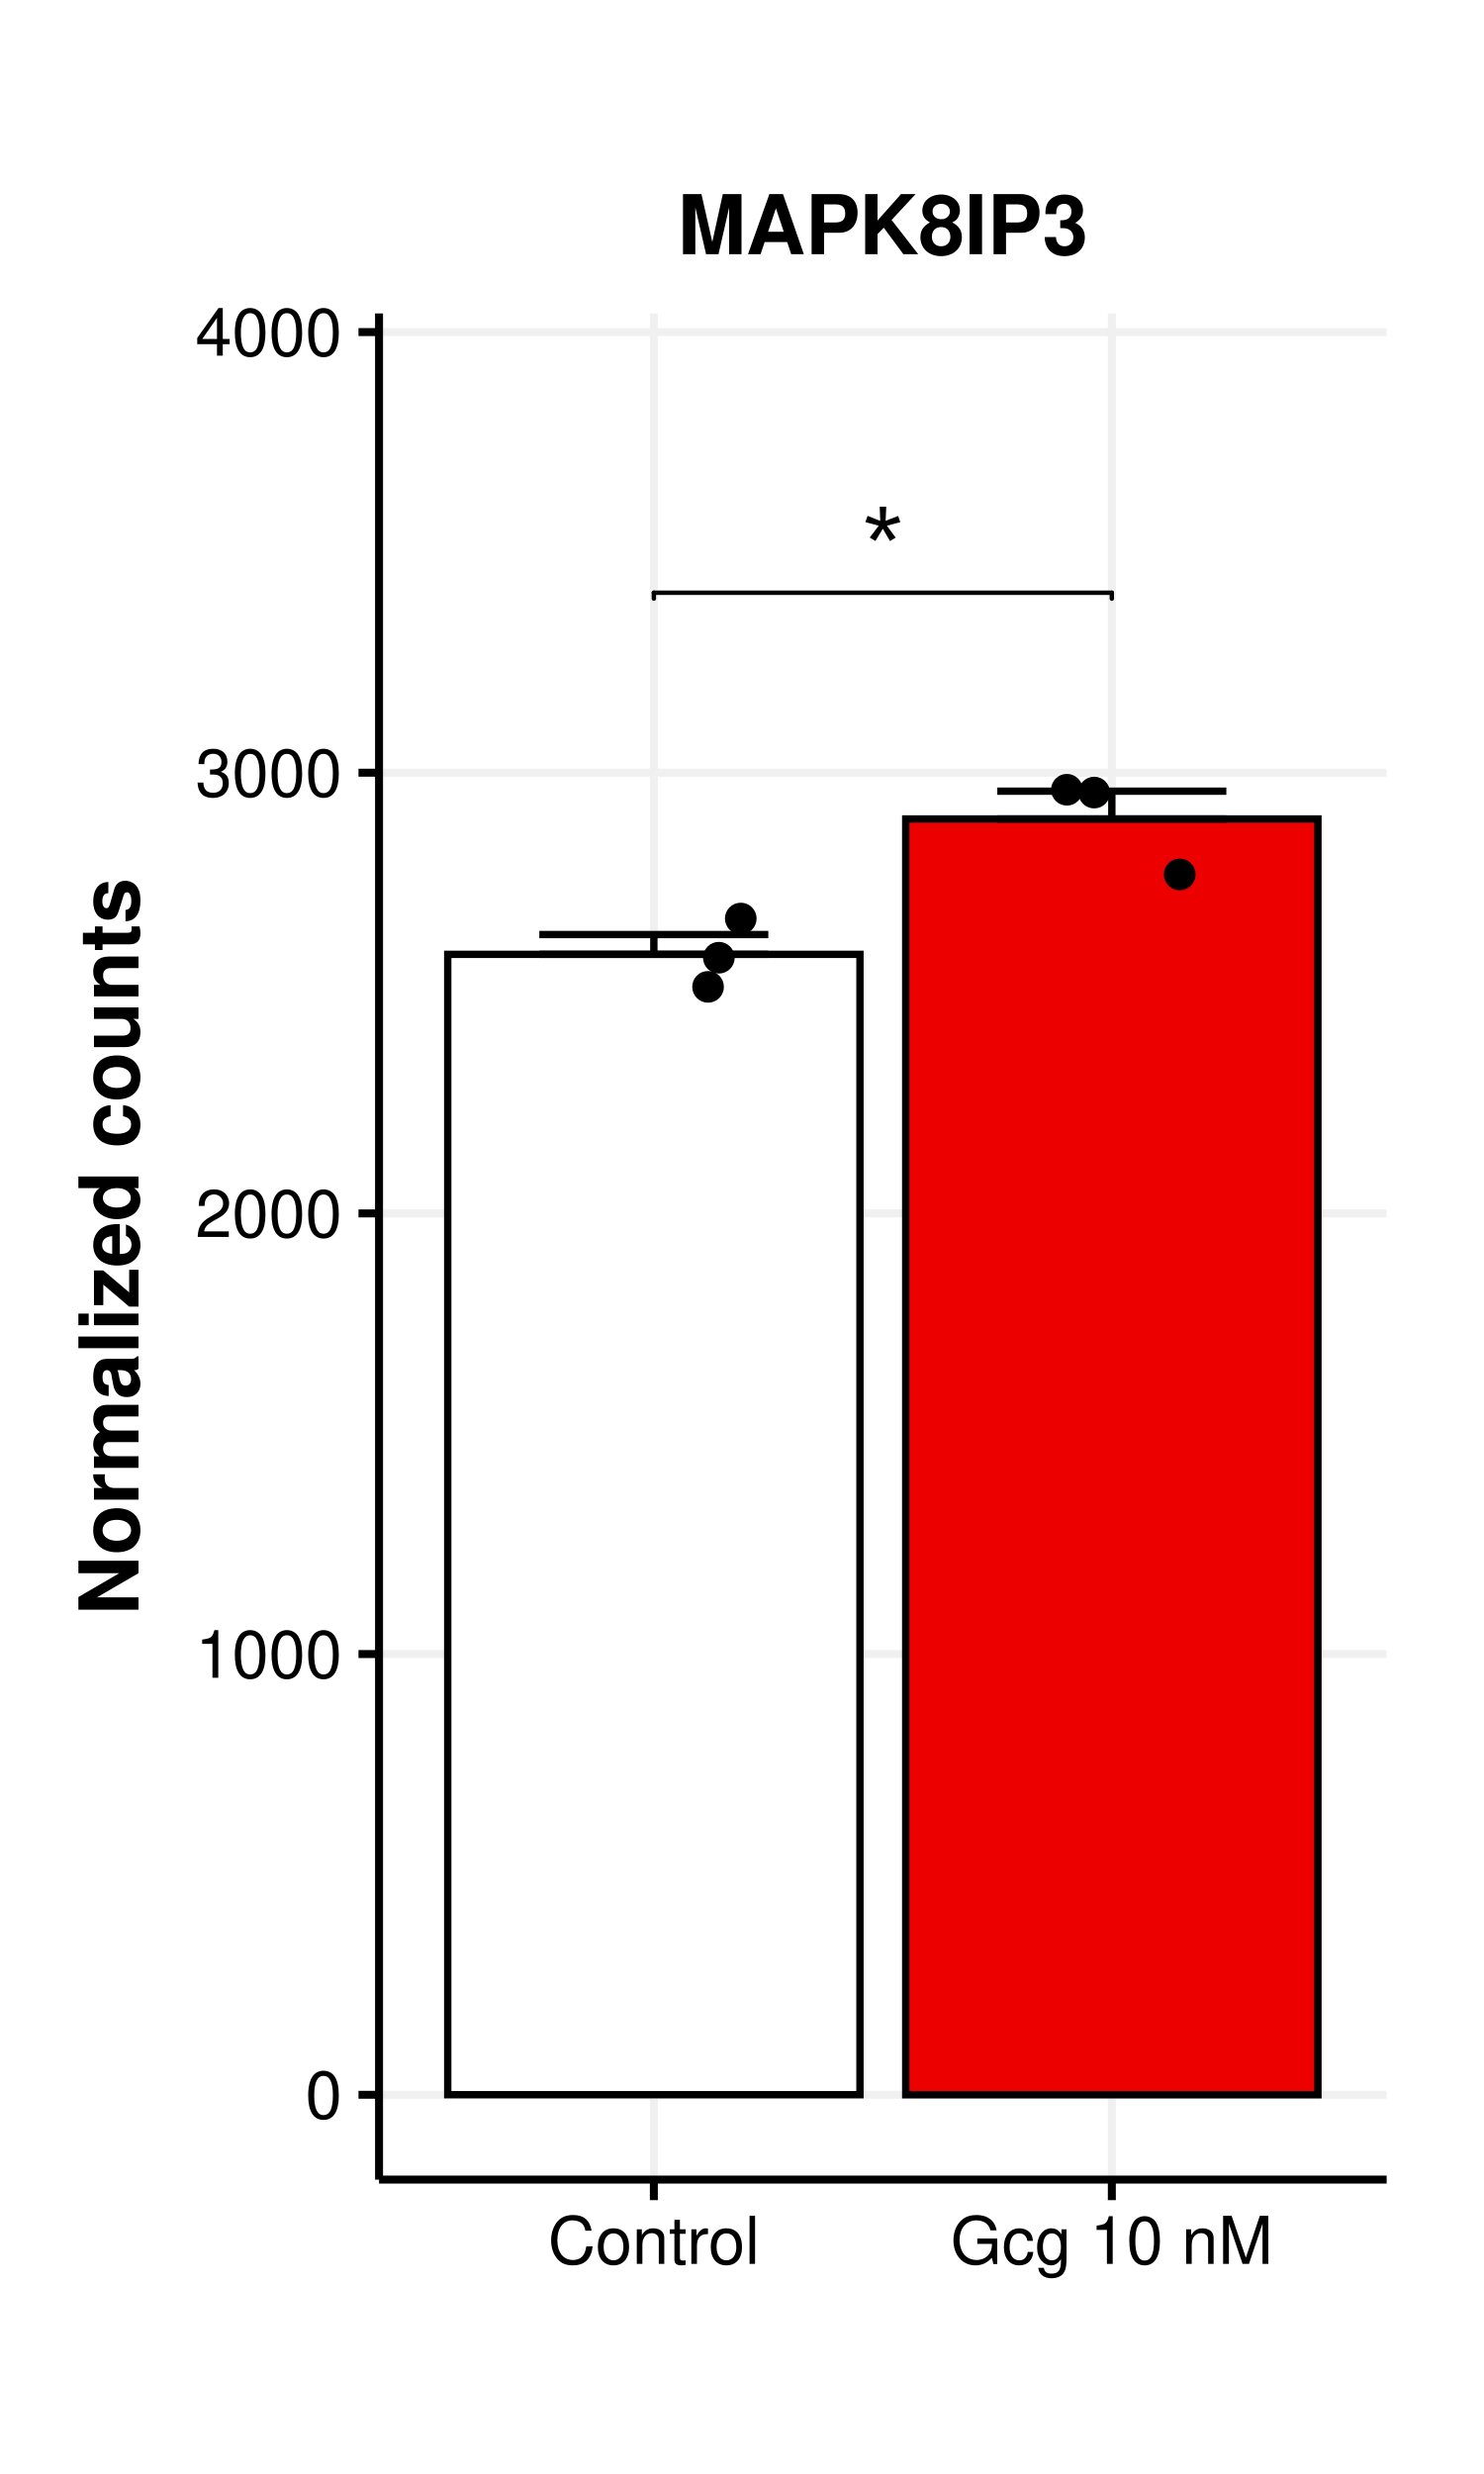
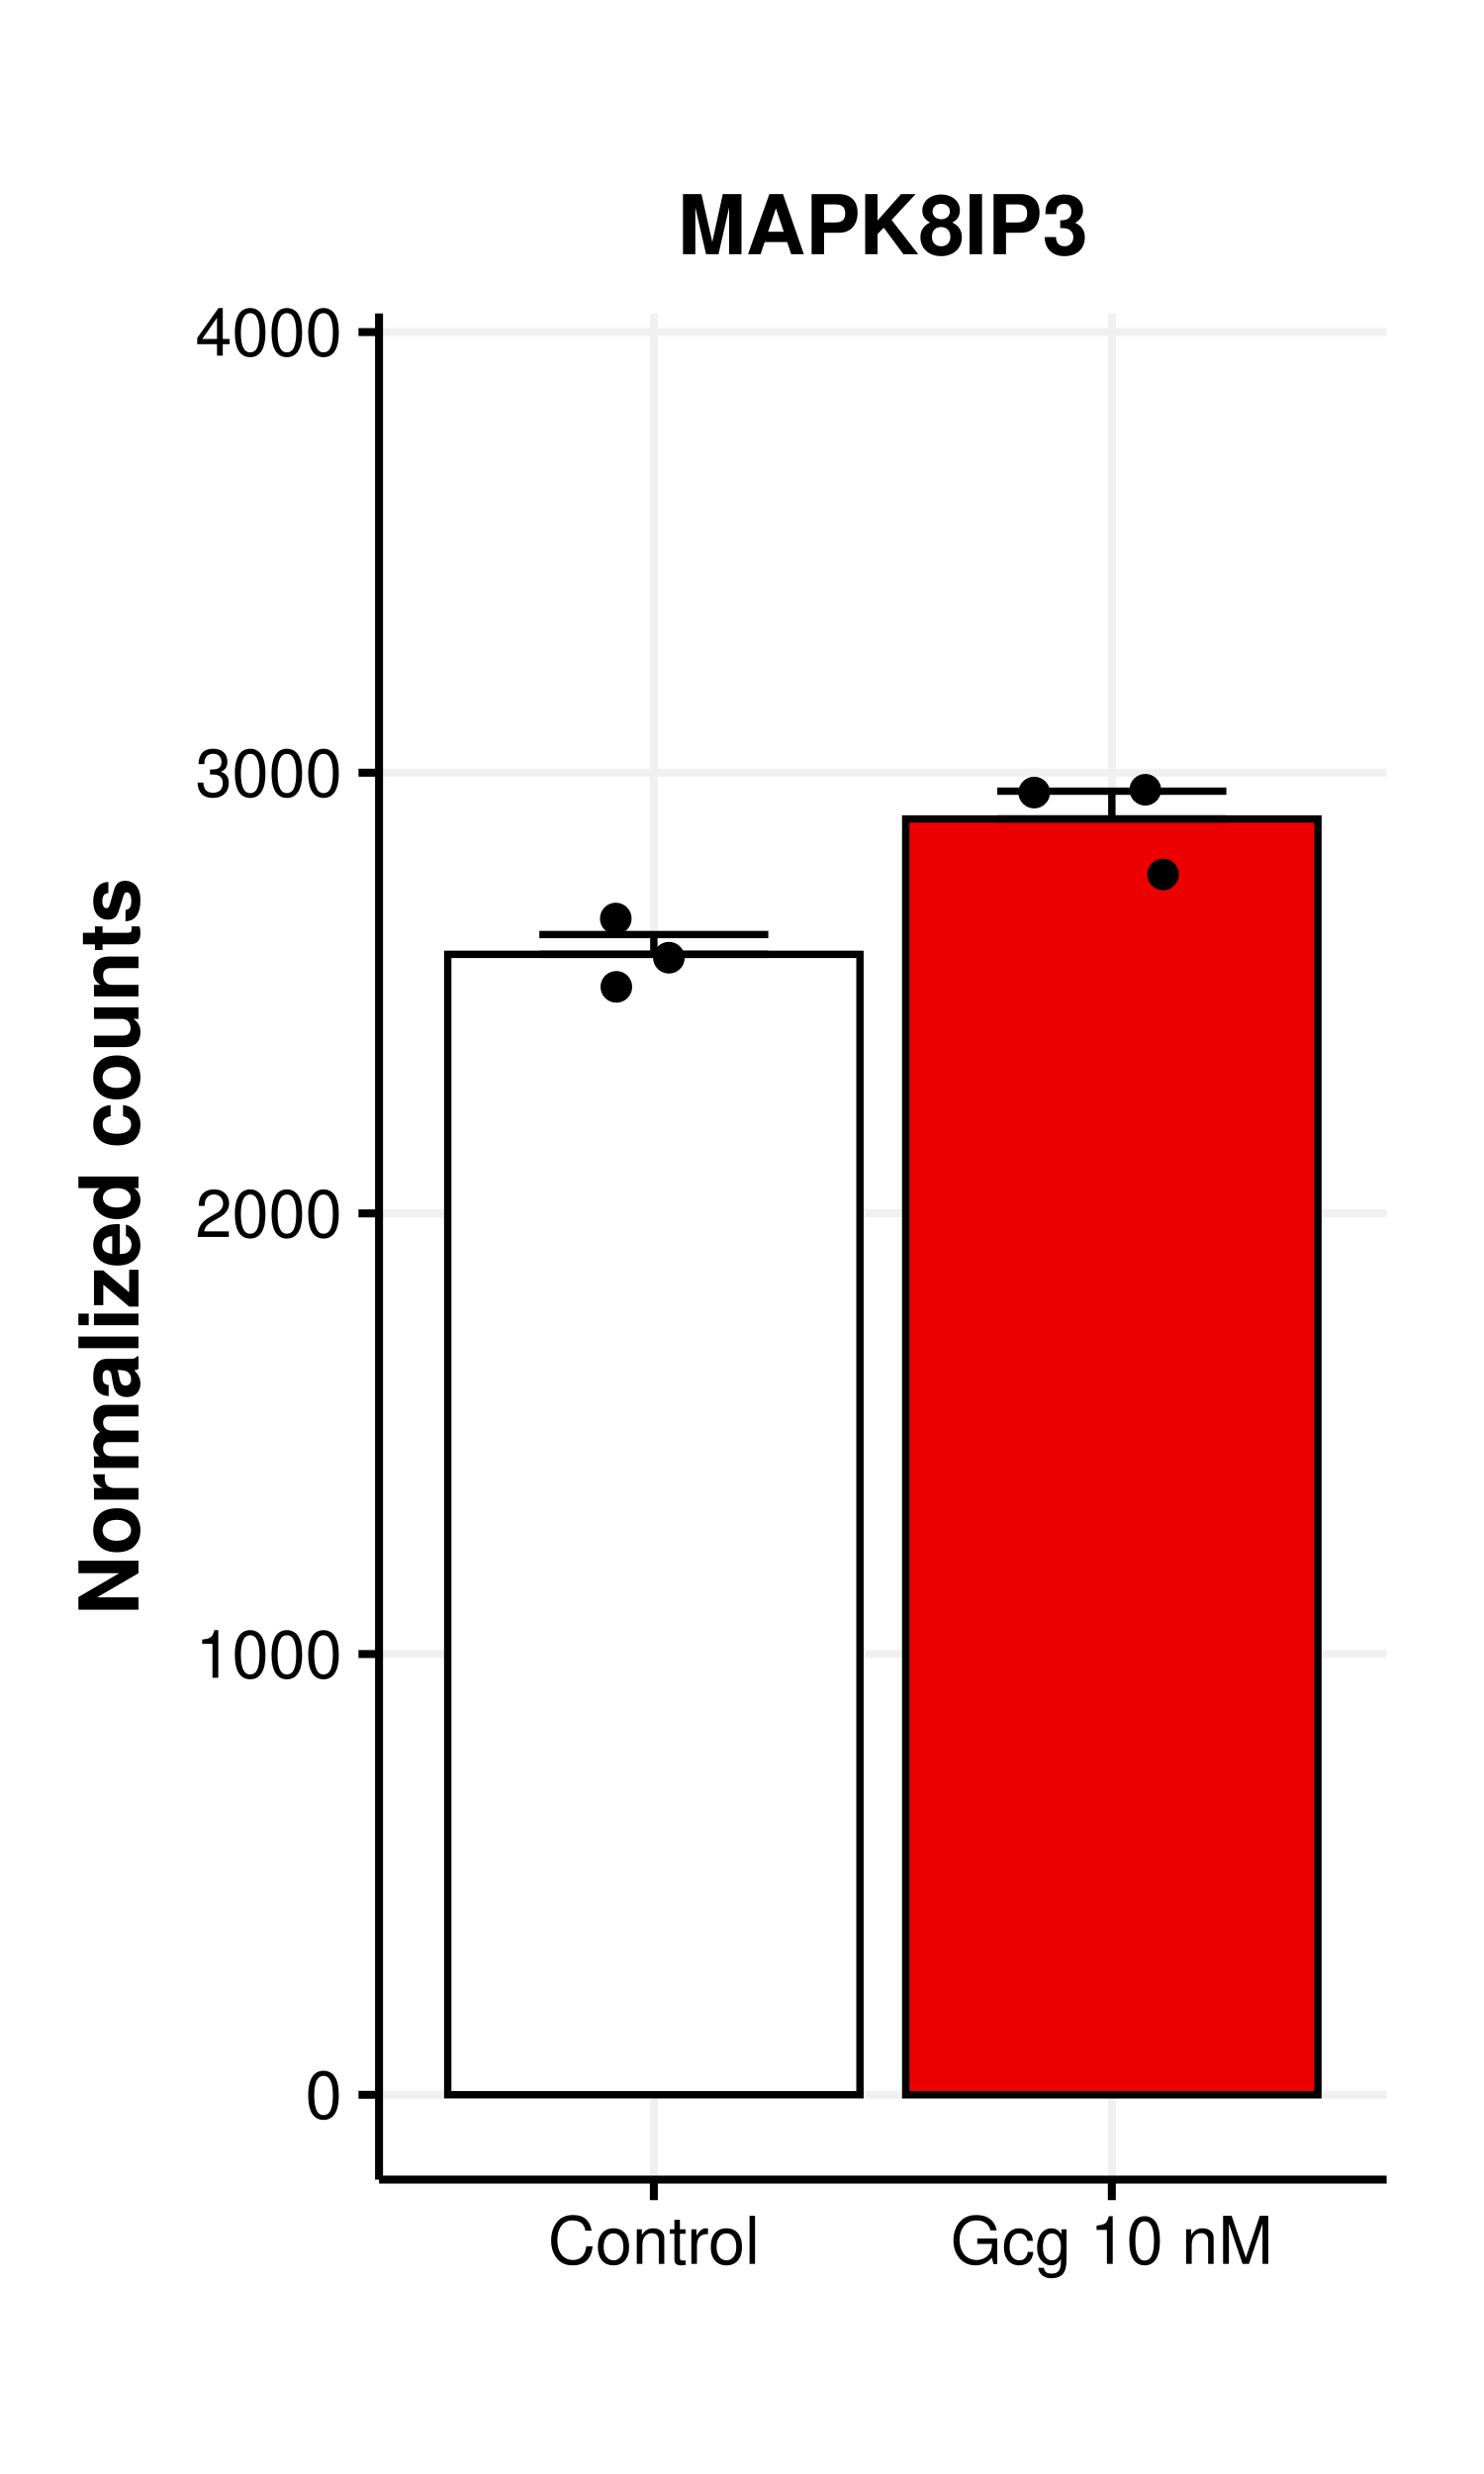
<svg xmlns="http://www.w3.org/2000/svg" class="svglite" width="216.00pt" height="360.00pt" viewBox="0 0 216.00 360.00">
  <defs>
    <style type="text/css">
    .svglite line, .svglite polyline, .svglite polygon, .svglite path, .svglite rect, .svglite circle {
      fill: none;
      stroke: #000000;
      stroke-linecap: round;
      stroke-linejoin: round;
      stroke-miterlimit: 10.00;
    }
    .svglite text {
      white-space: pre;
    }
  </style>
  </defs>
  <rect width="100%" height="100%" style="stroke: none; fill: #FFFFFF;" />
  <defs>
    <clipPath id="cpMC4wMHwyMTYuMDB8MC4wMHwzNjAuMDA=">
      <rect x="0.00" y="0.00" width="216.00" height="360.00" />
    </clipPath>
  </defs>
  <g clip-path="url(#cpMC4wMHwyMTYuMDB8MC4wMHwzNjAuMDA=)">
    <rect x="0.00" y="0.00" width="216.00" height="360.00" style="stroke-width: 1.16; stroke: none; fill: #FFFFFF;" />
  </g>
  <defs>
    <clipPath id="cpNTUuMTd8MjAxLjgzfDQ1LjYxfDMxNy4xNg==">
      <rect x="55.17" y="45.61" width="146.65" height="271.55" />
    </clipPath>
  </defs>
  <g clip-path="url(#cpNTUuMTd8MjAxLjgzfDQ1LjYxfDMxNy4xNg==)">
    <rect x="55.17" y="45.61" width="146.65" height="271.55" style="stroke-width: 1.16; stroke: none; fill: #FFFFFF;" />
    <polyline points="55.17,304.82 201.83,304.82 " style="stroke-width: 1.16; stroke: #F0F0F0; stroke-linecap: butt;" />
    <polyline points="55.17,240.69 201.83,240.69 " style="stroke-width: 1.16; stroke: #F0F0F0; stroke-linecap: butt;" />
    <polyline points="55.17,176.57 201.83,176.57 " style="stroke-width: 1.16; stroke: #F0F0F0; stroke-linecap: butt;" />
    <polyline points="55.17,112.44 201.83,112.44 " style="stroke-width: 1.16; stroke: #F0F0F0; stroke-linecap: butt;" />
    <polyline points="55.17,48.32 201.83,48.32 " style="stroke-width: 1.16; stroke: #F0F0F0; stroke-linecap: butt;" />
    <polyline points="95.17,317.16 95.17,45.61 " style="stroke-width: 1.16; stroke: #F0F0F0; stroke-linecap: butt;" />
    <polyline points="161.83,317.16 161.83,45.61 " style="stroke-width: 1.16; stroke: #F0F0F0; stroke-linecap: butt;" />
    <rect x="65.17" y="138.87" width="60.00" height="165.94" style="stroke-width: 1.07; stroke-linecap: butt; stroke-linejoin: miter; fill: #FFFFFF;" />
    <rect x="131.83" y="119.17" width="60.00" height="185.65" style="stroke-width: 1.07; stroke-linecap: butt; stroke-linejoin: miter; fill: #ED0000;" />
    <polyline points="78.50,135.99 111.83,135.99 " style="stroke-width: 1.07; stroke-linecap: butt;" />
    <polyline points="95.17,135.99 95.17,138.87 " style="stroke-width: 1.07; stroke-linecap: butt;" />
    <polyline points="78.50,138.87 111.83,138.87 " style="stroke-width: 1.07; stroke-linecap: butt;" />
    <polyline points="145.16,115.13 178.50,115.13 " style="stroke-width: 1.07; stroke-linecap: butt;" />
    <polyline points="161.83,115.13 161.83,119.17 " style="stroke-width: 1.07; stroke-linecap: butt;" />
    <polyline points="145.16,119.17 178.50,119.17 " style="stroke-width: 1.07; stroke-linecap: butt;" />
-     <circle cx="159.26" cy="115.33" r="1.95" style="stroke-width: 0.71; fill: #000000;" />
-     <circle cx="155.29" cy="114.92" r="1.95" style="stroke-width: 0.71; fill: #000000;" />
-     <circle cx="171.71" cy="127.24" r="1.95" style="stroke-width: 0.71; fill: #000000;" />
-     <circle cx="103.06" cy="143.60" r="1.95" style="stroke-width: 0.71; fill: #000000;" />
-     <circle cx="104.63" cy="139.36" r="1.95" style="stroke-width: 0.71; fill: #000000;" />
-     <circle cx="107.82" cy="133.66" r="1.95" style="stroke-width: 0.71; fill: #000000;" />
-     <text x="128.50" y="83.53" text-anchor="middle" style="font-size: 14.23px; font-family: &quot;Arial&quot;;" textLength="5.54px" lengthAdjust="spacingAndGlyphs">*</text>
-     <line x1="95.17" y1="87.11" x2="95.17" y2="86.25" style="stroke-width: 0.64;" />
-     <line x1="95.17" y1="86.25" x2="161.83" y2="86.25" style="stroke-width: 0.64;" />
-     <line x1="161.83" y1="86.25" x2="161.83" y2="87.11" style="stroke-width: 0.64;" />
+     <circle cx="150.53" cy="115.33" r="1.95" style="stroke-width: 0.71; fill: #000000;" />
+     <circle cx="166.70" cy="114.92" r="1.95" style="stroke-width: 0.71; fill: #000000;" />
+     <circle cx="169.29" cy="127.24" r="1.95" style="stroke-width: 0.71; fill: #000000;" />
+     <circle cx="89.71" cy="143.60" r="1.95" style="stroke-width: 0.71; fill: #000000;" />
+     <circle cx="97.36" cy="139.36" r="1.95" style="stroke-width: 0.71; fill: #000000;" />
+     <circle cx="89.63" cy="133.66" r="1.95" style="stroke-width: 0.71; fill: #000000;" />
    <rect x="55.17" y="45.61" width="146.65" height="271.55" style="stroke-width: 1.16; stroke: none;" />
  </g>
  <g clip-path="url(#cpMC4wMHwyMTYuMDB8MC4wMHwzNjAuMDA=)">
    <polyline points="55.17,317.16 55.17,45.61 " style="stroke-width: 1.16; stroke-linecap: butt;" />
    <text x="49.79" y="308.26" text-anchor="end" style="font-size: 9.60px; font-family: &quot;Helvetica&quot;;" textLength="5.34px" lengthAdjust="spacingAndGlyphs">0</text>
    <text x="49.79" y="244.14" text-anchor="end" style="font-size: 9.60px; font-family: &quot;Helvetica&quot;;" textLength="21.34px" lengthAdjust="spacingAndGlyphs">1000</text>
    <text x="49.79" y="180.01" text-anchor="end" style="font-size: 9.60px; font-family: &quot;Helvetica&quot;;" textLength="21.34px" lengthAdjust="spacingAndGlyphs">2000</text>
    <text x="49.79" y="115.89" text-anchor="end" style="font-size: 9.60px; font-family: &quot;Helvetica&quot;;" textLength="21.34px" lengthAdjust="spacingAndGlyphs">3000</text>
    <text x="49.79" y="51.76" text-anchor="end" style="font-size: 9.60px; font-family: &quot;Helvetica&quot;;" textLength="21.34px" lengthAdjust="spacingAndGlyphs">4000</text>
    <polyline points="52.18,304.82 55.17,304.82 " style="stroke-width: 1.16; stroke-linecap: butt;" />
    <polyline points="52.18,240.69 55.17,240.69 " style="stroke-width: 1.16; stroke-linecap: butt;" />
    <polyline points="52.18,176.57 55.17,176.57 " style="stroke-width: 1.16; stroke-linecap: butt;" />
    <polyline points="52.18,112.44 55.17,112.44 " style="stroke-width: 1.16; stroke-linecap: butt;" />
    <polyline points="52.18,48.32 55.17,48.32 " style="stroke-width: 1.16; stroke-linecap: butt;" />
    <polyline points="55.17,317.16 201.83,317.16 " style="stroke-width: 1.16; stroke-linecap: butt;" />
    <polyline points="95.17,320.15 95.17,317.16 " style="stroke-width: 1.16; stroke-linecap: butt;" />
    <polyline points="161.83,320.15 161.83,317.16 " style="stroke-width: 1.16; stroke-linecap: butt;" />
    <text x="95.17" y="329.42" text-anchor="middle" style="font-size: 9.60px; font-family: &quot;Helvetica&quot;;" textLength="30.92px" lengthAdjust="spacingAndGlyphs">Control</text>
    <text x="161.83" y="329.42" text-anchor="middle" style="font-size: 9.60px; font-family: &quot;Helvetica&quot;;" textLength="46.92px" lengthAdjust="spacingAndGlyphs">Gcg 10 nM</text>
    <text transform="translate(20.16,181.39) rotate(-90)" text-anchor="middle" style="font-size: 12.00px; font-weight: bold; font-family: &quot;Helvetica&quot;;" textLength="107.35px" lengthAdjust="spacingAndGlyphs">Normalized counts</text>
    <text x="128.50" y="36.99" text-anchor="middle" style="font-size: 12.00px; font-weight: bold; font-family: &quot;Helvetica&quot;;" textLength="60.03px" lengthAdjust="spacingAndGlyphs">MAPK8IP3</text>
  </g>
</svg>
